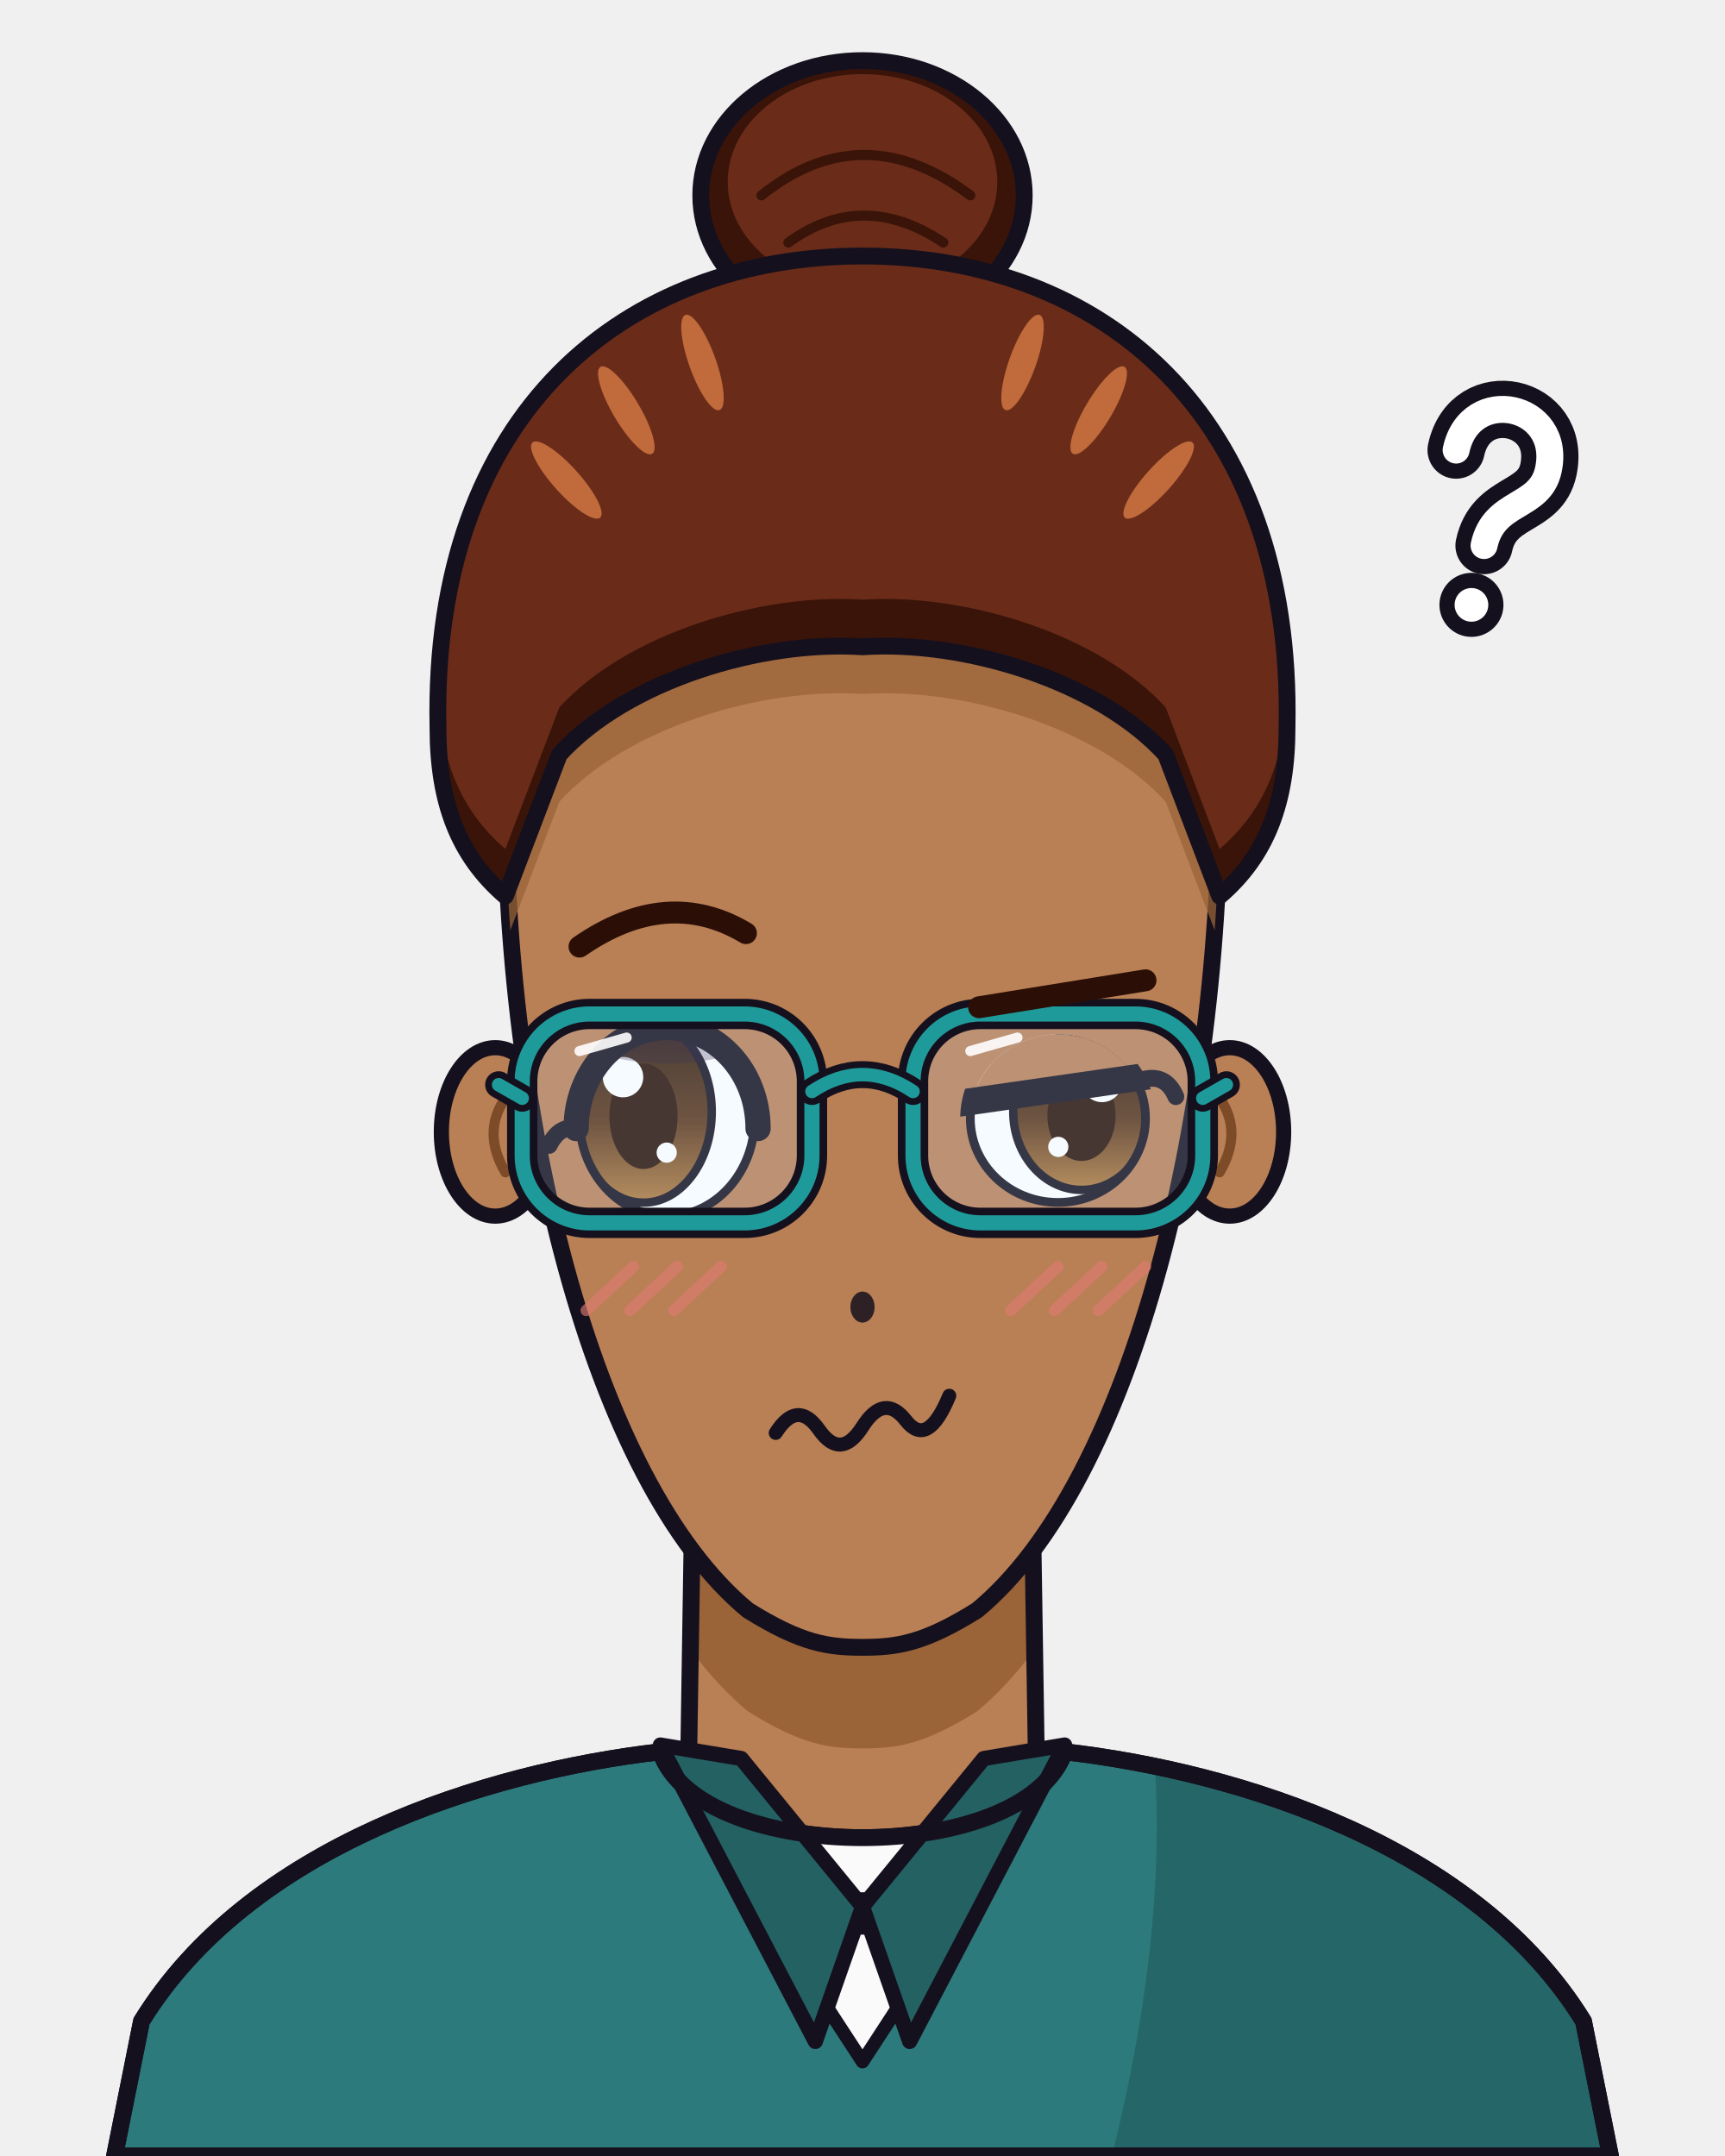
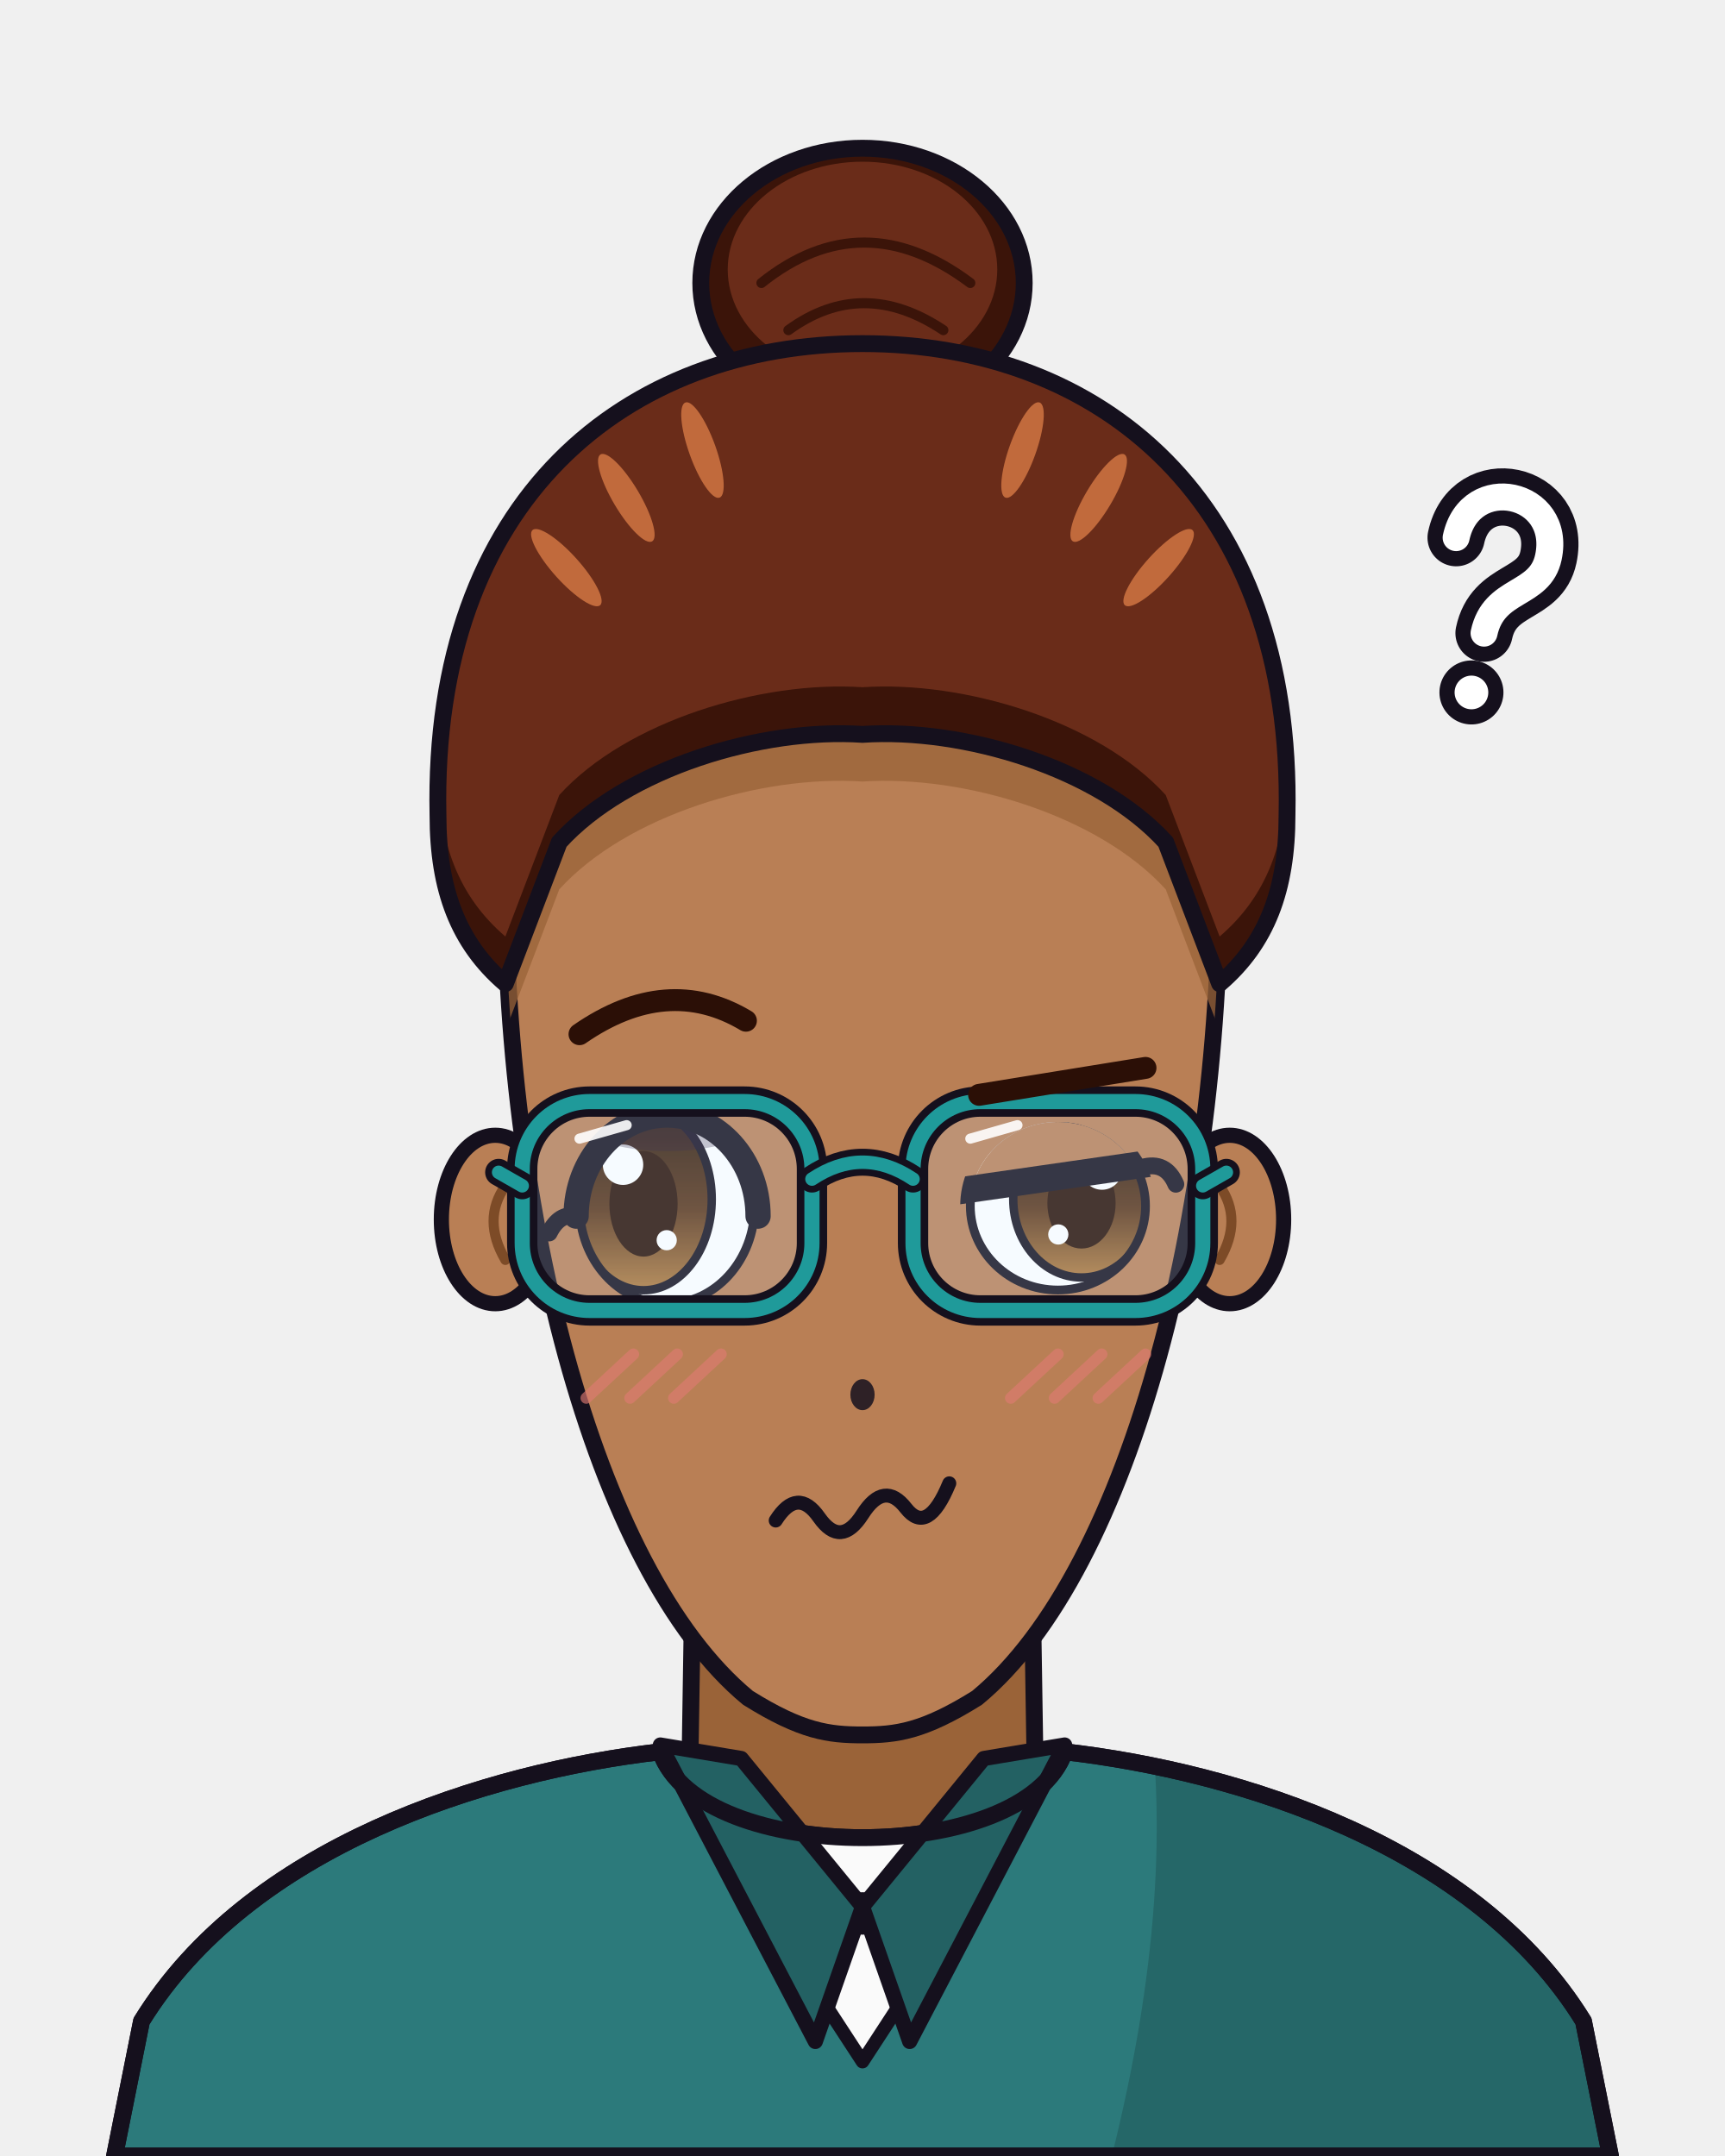
<svg xmlns="http://www.w3.org/2000/svg" viewBox="0 0 512 640" width="512" height="640">
  <defs>
    <linearGradient id="xig" x1="0" y1="0" x2="0" y2="1">
      <stop offset="0" stop-color="#2a1608" />
      <stop offset="0.55" stop-color="#5a3418" />
      <stop offset="1" stop-color="#b07a3c" />
    </linearGradient>
    <clipPath id="xface">
      <path d="M256 116 C196 116 152 150 150 222 C148 330 176 440 222 478 C238 488 246 489 256 489 C266 489 274 488 290 478 C336 440 364 330 362 222 C360 150 316 116 256 116 Z" />
    </clipPath>
    <clipPath id="xneck">
      <path d="M206 420 L204 548 L308 548 L306 420Z" />
    </clipPath>
  </defs>
-   <ellipse cx="256" cy="58" rx="48" ry="40" fill="#3b1409" stroke="#15101d" stroke-width="5" />
-   <ellipse cx="256" cy="54" rx="40" ry="32" fill="#6a2c19" />
-   <path d="M226 58 Q256 34 288 58 M234 72 Q256 56 280 72" fill="none" stroke="#3b1409" stroke-width="3" stroke-linejoin="round" stroke-linecap="round" />
-   <rect x="212" y="84" width="88" height="14" rx="7" fill="#f2c94c" stroke="#15101d" stroke-width="4" />
-   <ellipse cx="147" cy="336" rx="16" ry="25" fill="#b97f55" stroke="#15101d" stroke-width="4.5" />
-   <path d="M150 326 Q143 336 150 348" fill="none" stroke="#7d4b27" stroke-width="3" stroke-linecap="round" />
-   <ellipse cx="365" cy="336" rx="16" ry="25" fill="#b97f55" stroke="#15101d" stroke-width="4.5" />
-   <path d="M362 326 Q369 336 362 348" fill="none" stroke="#7d4b27" stroke-width="3" stroke-linecap="round" />
-   <path d="M206 420 L204 548 L308 548 L306 420Z" fill="#b97f55" />
-   <g clip-path="url(#xneck)">
-     <path d="M256 116 C196 116 152 150 150 222 C148 330 176 440 222 478 C238 488 246 489 256 489 C266 489 274 488 290 478 C336 440 364 330 362 222 C360 150 316 116 256 116 Z" transform="translate(0 30)" fill="#9a6338" />
+   <g transform="translate(0 26)">
+     <ellipse cx="256" cy="58" rx="48" ry="40" fill="#3b1409" stroke="#15101d" stroke-width="5" />
+     <ellipse cx="256" cy="54" rx="40" ry="32" fill="#6a2c19" />
+     <path d="M226 58 Q256 34 288 58 M234 72 Q256 56 280 72" fill="none" stroke="#3b1409" stroke-width="3" stroke-linejoin="round" stroke-linecap="round" />
+     <rect x="212" y="84" width="88" height="14" rx="7" fill="#f2c94c" stroke="#15101d" stroke-width="4" />
+     <ellipse cx="147" cy="336" rx="16" ry="25" fill="#b97f55" stroke="#15101d" stroke-width="4.5" />
+     <path d="M150 326 Q143 336 150 348" fill="none" stroke="#7d4b27" stroke-width="3" stroke-linecap="round" />
+     <ellipse cx="365" cy="336" rx="16" ry="25" fill="#b97f55" stroke="#15101d" stroke-width="4.5" />
+     <path d="M362 326 Q369 336 362 348" fill="none" stroke="#7d4b27" stroke-width="3" stroke-linecap="round" />
  </g>
-   <path d="M206 420 L204 548 M306 420 L308 548" fill="none" stroke="#15101d" stroke-width="5" stroke-linejoin="round" stroke-linecap="round" />
+   <g transform="translate(0 26)">
+     <path d="M206 420 L204 548 L308 548 L306 420Z" fill="#b97f55" />
+     <g clip-path="url(#xneck)">
+       <path d="M256 116 C196 116 152 150 150 222 C148 330 176 440 222 478 C238 488 246 489 256 489 C266 489 274 488 290 478 C336 440 364 330 362 222 C360 150 316 116 256 116 Z" transform="translate(0 30)" fill="#9a6338" />
+     </g>
+     <path d="M206 420 L204 548 M306 420 L308 548" fill="none" stroke="#15101d" stroke-width="5" stroke-linejoin="round" stroke-linecap="round" />
+   </g>
  <clipPath id="xbd">
    <path d="M196 520 C144 526 74 548 42 600 L34 640 L478 640 L470 600 C438 548 368 526 316 520 C304 554 208 554 196 520Z" />
  </clipPath>
  <path d="M196 520 C144 526 74 548 42 600 L34 640 L478 640 L470 600 C438 548 368 526 316 520 C304 554 208 554 196 520Z" fill="#2c7a7b" stroke="#15101d" stroke-width="5" stroke-linejoin="round" stroke-linecap="round" />
  <g clip-path="url(#xbd)">
    <path d="M340 500 L520 500 L520 640 L330 640 Q350 560 340 500Z" fill="#000" opacity="0.16" />
  </g>
  <path d="M196 520 C208 554 304 554 316 520 L256 612Z" fill="#fafafa" stroke="#15101d" stroke-width="4" stroke-linejoin="round" />
  <circle cx="206.0" cy="524.0" r="5" fill="#fff" stroke="#15101d" stroke-width="2.6" />
  <circle cx="222.7" cy="546.0" r="5" fill="#fff" stroke="#15101d" stroke-width="2.6" />
  <circle cx="239.3" cy="562.1" r="5" fill="#fff" stroke="#15101d" stroke-width="2.6" />
  <circle cx="256.0" cy="568.0" r="5" fill="#fff" stroke="#15101d" stroke-width="2.6" />
  <circle cx="272.7" cy="562.1" r="5" fill="#fff" stroke="#15101d" stroke-width="2.6" />
  <circle cx="289.3" cy="546.0" r="5" fill="#fff" stroke="#15101d" stroke-width="2.6" />
  <circle cx="306.0" cy="524.0" r="5" fill="#fff" stroke="#15101d" stroke-width="2.6" />
  <path d="M196 518 L242 606 L256 566 L220 522Z" fill="#236163" stroke="#15101d" stroke-width="4.5" stroke-linejoin="round" />
  <g transform="translate(512 0) scale(-1 1)">
    <path d="M196 518 L242 606 L256 566 L220 522Z" fill="#236163" stroke="#15101d" stroke-width="4.5" stroke-linejoin="round" />
  </g>
  <path d="M196 520 C144 526 74 548 42 600 L34 640 L478 640 L470 600 C438 548 368 526 316 520 C304 554 208 554 196 520Z" fill="none" stroke="#15101d" stroke-width="5" stroke-linejoin="round" stroke-linecap="round" />
-   <path d="M256 116 C196 116 152 150 150 222 C148 330 176 440 222 478 C238 488 246 489 256 489 C266 489 274 488 290 478 C336 440 364 330 362 222 C360 150 316 116 256 116 Z" fill="#b97f55" stroke="#15101d" stroke-width="5" stroke-linejoin="round" stroke-linecap="round" />
-   <path d="M174 389 l14 -13" fill="none" stroke="#e07a72" stroke-width="3.4" stroke-linejoin="round" stroke-linecap="round" opacity="0.63" />
-   <path d="M187 389 l14 -13" fill="none" stroke="#e07a72" stroke-width="3.4" stroke-linejoin="round" stroke-linecap="round" opacity="0.63" />
-   <path d="M200 389 l14 -13" fill="none" stroke="#e07a72" stroke-width="3.4" stroke-linejoin="round" stroke-linecap="round" opacity="0.63" />
-   <path d="M300 389 l14 -13" fill="none" stroke="#e07a72" stroke-width="3.4" stroke-linejoin="round" stroke-linecap="round" opacity="0.63" />
-   <path d="M313 389 l14 -13" fill="none" stroke="#e07a72" stroke-width="3.4" stroke-linejoin="round" stroke-linecap="round" opacity="0.63" />
-   <path d="M326 389 l14 -13" fill="none" stroke="#e07a72" stroke-width="3.4" stroke-linejoin="round" stroke-linecap="round" opacity="0.63" />
-   <g transform="translate(256 418) scale(0.92)">
-     <path d="M-28 8 Q-21 -3 -14 7 T0 6 T14 4 T28 -4" fill="none" stroke="#15101d" stroke-width="4.5" stroke-linejoin="round" stroke-linecap="round" />
-   </g>
-   <ellipse cx="256" cy="388" rx="3.6" ry="4.6" fill="#15101d" opacity="0.85" />
-   <g transform="translate(198 332)">
-     <clipPath id="xLel">
-       <ellipse cx="0" cy="0" rx="26" ry="29" />
+   <g transform="translate(0 26)">
+     <path d="M256 116 C196 116 152 150 150 222 C148 330 176 440 222 478 C238 488 246 489 256 489 C266 489 274 488 290 478 C336 440 364 330 362 222 C360 150 316 116 256 116 Z" fill="#b97f55" stroke="#15101d" stroke-width="5" stroke-linejoin="round" stroke-linecap="round" />
+     <path d="M174 389 l14 -13" fill="none" stroke="#e07a72" stroke-width="3.4" stroke-linejoin="round" stroke-linecap="round" opacity="0.63" />
+     <path d="M187 389 l14 -13" fill="none" stroke="#e07a72" stroke-width="3.4" stroke-linejoin="round" stroke-linecap="round" opacity="0.63" />
+     <path d="M200 389 l14 -13" fill="none" stroke="#e07a72" stroke-width="3.4" stroke-linejoin="round" stroke-linecap="round" opacity="0.63" />
+     <path d="M300 389 l14 -13" fill="none" stroke="#e07a72" stroke-width="3.4" stroke-linejoin="round" stroke-linecap="round" opacity="0.63" />
+     <path d="M313 389 l14 -13" fill="none" stroke="#e07a72" stroke-width="3.4" stroke-linejoin="round" stroke-linecap="round" opacity="0.63" />
+     <path d="M326 389 l14 -13" fill="none" stroke="#e07a72" stroke-width="3.4" stroke-linejoin="round" stroke-linecap="round" opacity="0.63" />
+     <g transform="translate(256 418) scale(0.92)">
+       <path d="M-28 8 Q-21 -3 -14 7 T0 6 T14 4 T28 -4" fill="none" stroke="#15101d" stroke-width="4.5" stroke-linejoin="round" stroke-linecap="round" />
+     </g>
+     <ellipse cx="256" cy="388" rx="3.6" ry="4.6" fill="#15101d" opacity="0.85" />
+     <g transform="translate(198 332)">
+       <clipPath id="xLel">
+         <ellipse cx="0" cy="0" rx="26" ry="29" />
+       </clipPath>
+       <clipPath id="xLel2">
+         <ellipse cx="0" cy="0" rx="29" ry="32" />
+       </clipPath>
+       <g clip-path="url(#xLel)">
+         <rect x="-30" y="-33" width="60" height="66" fill="#fff" />
+         <g transform="translate(-7 -2)">
+           <ellipse cx="0" cy="0" rx="20.254" ry="26.999" fill="url(#xig)" stroke="#15101d" stroke-width="2.5" />
+           <ellipse cx="0" cy="1.35" rx="10.127" ry="15.659" fill="#2a1005" />
+           <circle cx="-6.076" cy="-10.26" r="6" fill="#fff" />
+           <circle cx="6.886" cy="12.15" r="3" fill="#fff" />
+         </g>
+         <ellipse cx="0" cy="-25" rx="26" ry="8.7" fill="#1b0b2e" opacity="0.28" />
+       </g>
+       <g>
+         <ellipse cx="0" cy="0" rx="26" ry="29" fill="none" stroke="#15101d" stroke-width="2.6" />
+       </g>
+       <path d="M-27 3 A27 30 0 0 1 27 3" fill="none" stroke="#15101d" stroke-width="7.5" stroke-linejoin="round" stroke-linecap="round" />
+       <path d="M-27 3 Q-32 2 -35 8" fill="none" stroke="#15101d" stroke-width="5" stroke-linejoin="round" stroke-linecap="round" />
+     </g>
+     <g transform="translate(314 332) scale(-1 1)">
+       <clipPath id="xRel">
+         <ellipse cx="0" cy="0" rx="26" ry="24.94" />
+       </clipPath>
+       <clipPath id="xRel2">
+         <ellipse cx="0" cy="0" rx="29" ry="27.94" />
+       </clipPath>
+       <clipPath id="xRvis">
+         <polygon points="-36,-12.47 36,-4.988 36,36.94 -36,36.94" />
+       </clipPath>
+       <g clip-path="url(#xRel)">
+         <rect x="-30" y="-28.94" width="60" height="57.88" fill="#fff" />
+         <g transform="translate(-7 -2)">
+           <ellipse cx="0" cy="0" rx="20.254" ry="23.219" fill="url(#xig)" stroke="#15101d" stroke-width="2.5" />
+           <ellipse cx="0" cy="1.161" rx="10.127" ry="13.467" fill="#2a1005" />
+           <circle cx="-6.076" cy="-8.823" r="6" fill="#fff" />
+           <circle cx="6.886" cy="10.449" r="3" fill="#fff" />
+         </g>
+         <ellipse cx="0" cy="-20.94" rx="26" ry="7.482" fill="#1b0b2e" opacity="0.28" />
+         <polygon points="-36,-38.94 36,-38.94 36,-4.988 -36,-12.47" fill="#b97f55" />
+       </g>
+       <g clip-path="url(#xRvis)">
+         <ellipse cx="0" cy="0" rx="26" ry="24.94" fill="none" stroke="#15101d" stroke-width="2.6" />
+       </g>
+       <g clip-path="url(#xRel2)">
+         <path d="M-32 -13.333 L32 -4.125" fill="none" stroke="#15101d" stroke-width="8" stroke-linejoin="round" stroke-linecap="round" />
+       </g>
+       <path d="M-25 -11.47 Q-32 -13.47 -35 -6.47" fill="none" stroke="#15101d" stroke-width="5" stroke-linejoin="round" stroke-linecap="round" />
+     </g>
+     <rect x="155" y="301" width="86" height="62" rx="20" fill="#cfe9ff" opacity="0.18" />
+     <rect x="155" y="301" width="86" height="62" rx="20" fill="none" stroke="#15101d" stroke-width="9" />
+     <rect x="155" y="301" width="86" height="62" rx="20" fill="none" stroke="#1f9a9a" stroke-width="4.5" />
+     <path d="M172 312 l14 -4" fill="none" stroke="#fff" stroke-width="3" stroke-linejoin="round" stroke-linecap="round" opacity="0.9" />
+     <rect x="271" y="301" width="86" height="62" rx="20" fill="#cfe9ff" opacity="0.18" />
+     <rect x="271" y="301" width="86" height="62" rx="20" fill="none" stroke="#15101d" stroke-width="9" />
+     <rect x="271" y="301" width="86" height="62" rx="20" fill="none" stroke="#1f9a9a" stroke-width="4.5" />
+     <path d="M288 312 l14 -4" fill="none" stroke="#fff" stroke-width="3" stroke-linejoin="round" stroke-linecap="round" opacity="0.9" />
+     <path d="M241 324 Q256 314 271 324" fill="none" stroke="#15101d" stroke-width="8" stroke-linejoin="round" stroke-linecap="round" />
+     <path d="M241 324 Q256 314 271 324" fill="none" stroke="#1f9a9a" stroke-width="4" stroke-linejoin="round" stroke-linecap="round" />
+     <path d="M155 326 L148 322" fill="none" stroke="#15101d" stroke-width="8" stroke-linejoin="round" stroke-linecap="round" />
+     <path d="M155 326 L148 322" fill="none" stroke="#1f9a9a" stroke-width="4" stroke-linejoin="round" stroke-linecap="round" />
+     <path d="M357 326 L364 322" fill="none" stroke="#15101d" stroke-width="8" stroke-linejoin="round" stroke-linecap="round" />
+     <path d="M357 326 L364 322" fill="none" stroke="#1f9a9a" stroke-width="4" stroke-linejoin="round" stroke-linecap="round" />
+     <g clip-path="url(#xface)">
+       <path d="M256 76 C186 76 128 122 130 216 C130 238 136 254 150 266 L166 224 C186 202 226 190 256 192 C286 190 326 202 346 224 L362 266 C376 254 382 238 382 216 C384 122 326 76 256 76 Z" transform="translate(0 14)" fill="#9a6338" opacity="0.75" />
+     </g>
+     <clipPath id="xcap">
+       <path d="M256 76 C186 76 128 122 130 216 C130 238 136 254 150 266 L166 224 C186 202 226 190 256 192 C286 190 326 202 346 224 L362 266 C376 254 382 238 382 216 C384 122 326 76 256 76 Z" />
    </clipPath>
-     <clipPath id="xLel2">
-       <ellipse cx="0" cy="0" rx="29" ry="32" />
-     </clipPath>
-     <g clip-path="url(#xLel)">
-       <rect x="-30" y="-33" width="60" height="66" fill="#fff" />
-       <g transform="translate(-7 -2)">
-         <ellipse cx="0" cy="0" rx="20.254" ry="26.999" fill="url(#xig)" stroke="#15101d" stroke-width="2.5" />
-         <ellipse cx="0" cy="1.35" rx="10.127" ry="15.659" fill="#2a1005" />
-         <circle cx="-6.076" cy="-10.26" r="6" fill="#fff" />
-         <circle cx="6.886" cy="12.15" r="3" fill="#fff" />
-       </g>
-       <ellipse cx="0" cy="-25" rx="26" ry="8.7" fill="#1b0b2e" opacity="0.28" />
+     <path d="M256 76 C186 76 128 122 130 216 C130 238 136 254 150 266 L166 224 C186 202 226 190 256 192 C286 190 326 202 346 224 L362 266 C376 254 382 238 382 216 C384 122 326 76 256 76 Z" fill="#3b1409" />
+     <g clip-path="url(#xcap)">
+       <path d="M256 76 C186 76 128 122 130 216 C130 238 136 254 150 266 L166 224 C186 202 226 190 256 192 C286 190 326 202 346 224 L362 266 C376 254 382 238 382 216 C384 122 326 76 256 76 Z" transform="translate(0 -14)" fill="#6a2c19" />
    </g>
-     <g>
-       <ellipse cx="0" cy="0" rx="26" ry="29" fill="none" stroke="#15101d" stroke-width="2.6" />
-     </g>
-     <path d="M-27 3 A27 30 0 0 1 27 3" fill="none" stroke="#15101d" stroke-width="7.5" stroke-linejoin="round" stroke-linecap="round" />
-     <path d="M-27 3 Q-32 2 -35 8" fill="none" stroke="#15101d" stroke-width="5" stroke-linejoin="round" stroke-linecap="round" />
-   </g>
-   <g transform="translate(314 332) scale(-1 1)">
-     <clipPath id="xRel">
-       <ellipse cx="0" cy="0" rx="26" ry="24.94" />
-     </clipPath>
-     <clipPath id="xRel2">
-       <ellipse cx="0" cy="0" rx="29" ry="27.94" />
-     </clipPath>
-     <clipPath id="xRvis">
-       <polygon points="-36,-12.47 36,-4.988 36,36.94 -36,36.94" />
-     </clipPath>
-     <g clip-path="url(#xRel)">
-       <rect x="-30" y="-28.94" width="60" height="57.88" fill="#fff" />
-       <g transform="translate(-7 -2)">
-         <ellipse cx="0" cy="0" rx="20.254" ry="23.219" fill="url(#xig)" stroke="#15101d" stroke-width="2.5" />
-         <ellipse cx="0" cy="1.161" rx="10.127" ry="13.467" fill="#2a1005" />
-         <circle cx="-6.076" cy="-8.823" r="6" fill="#fff" />
-         <circle cx="6.886" cy="10.449" r="3" fill="#fff" />
-       </g>
-       <ellipse cx="0" cy="-20.94" rx="26" ry="7.482" fill="#1b0b2e" opacity="0.28" />
-       <polygon points="-36,-38.94 36,-38.94 36,-4.988 -36,-12.47" fill="#b97f55" />
-     </g>
-     <g clip-path="url(#xRvis)">
-       <ellipse cx="0" cy="0" rx="26" ry="24.94" fill="none" stroke="#15101d" stroke-width="2.6" />
-     </g>
-     <g clip-path="url(#xRel2)">
-       <path d="M-32 -13.333 L32 -4.125" fill="none" stroke="#15101d" stroke-width="8" stroke-linejoin="round" stroke-linecap="round" />
-     </g>
-     <path d="M-25 -11.47 Q-32 -13.47 -35 -6.47" fill="none" stroke="#15101d" stroke-width="5" stroke-linejoin="round" stroke-linecap="round" />
-   </g>
-   <rect x="155" y="301" width="86" height="62" rx="20" fill="#cfe9ff" opacity="0.18" />
-   <rect x="155" y="301" width="86" height="62" rx="20" fill="none" stroke="#15101d" stroke-width="9" />
-   <rect x="155" y="301" width="86" height="62" rx="20" fill="none" stroke="#1f9a9a" stroke-width="4.5" />
-   <path d="M172 312 l14 -4" fill="none" stroke="#fff" stroke-width="3" stroke-linejoin="round" stroke-linecap="round" opacity="0.9" />
-   <rect x="271" y="301" width="86" height="62" rx="20" fill="#cfe9ff" opacity="0.18" />
-   <rect x="271" y="301" width="86" height="62" rx="20" fill="none" stroke="#15101d" stroke-width="9" />
-   <rect x="271" y="301" width="86" height="62" rx="20" fill="none" stroke="#1f9a9a" stroke-width="4.5" />
-   <path d="M288 312 l14 -4" fill="none" stroke="#fff" stroke-width="3" stroke-linejoin="round" stroke-linecap="round" opacity="0.9" />
-   <path d="M241 324 Q256 314 271 324" fill="none" stroke="#15101d" stroke-width="8" stroke-linejoin="round" stroke-linecap="round" />
-   <path d="M241 324 Q256 314 271 324" fill="none" stroke="#1f9a9a" stroke-width="4" stroke-linejoin="round" stroke-linecap="round" />
-   <path d="M155 326 L148 322" fill="none" stroke="#15101d" stroke-width="8" stroke-linejoin="round" stroke-linecap="round" />
-   <path d="M155 326 L148 322" fill="none" stroke="#1f9a9a" stroke-width="4" stroke-linejoin="round" stroke-linecap="round" />
-   <path d="M357 326 L364 322" fill="none" stroke="#15101d" stroke-width="8" stroke-linejoin="round" stroke-linecap="round" />
-   <path d="M357 326 L364 322" fill="none" stroke="#1f9a9a" stroke-width="4" stroke-linejoin="round" stroke-linecap="round" />
-   <g clip-path="url(#xface)">
-     <path d="M256 76 C186 76 128 122 130 216 C130 238 136 254 150 266 L166 224 C186 202 226 190 256 192 C286 190 326 202 346 224 L362 266 C376 254 382 238 382 216 C384 122 326 76 256 76 Z" transform="translate(0 14)" fill="#9a6338" opacity="0.75" />
-   </g>
-   <clipPath id="xcap">
-     <path d="M256 76 C186 76 128 122 130 216 C130 238 136 254 150 266 L166 224 C186 202 226 190 256 192 C286 190 326 202 346 224 L362 266 C376 254 382 238 382 216 C384 122 326 76 256 76 Z" />
-   </clipPath>
-   <path d="M256 76 C186 76 128 122 130 216 C130 238 136 254 150 266 L166 224 C186 202 226 190 256 192 C286 190 326 202 346 224 L362 266 C376 254 382 238 382 216 C384 122 326 76 256 76 Z" fill="#3b1409" />
-   <g clip-path="url(#xcap)">
-     <path d="M256 76 C186 76 128 122 130 216 C130 238 136 254 150 266 L166 224 C186 202 226 190 256 192 C286 190 326 202 346 224 L362 266 C376 254 382 238 382 216 C384 122 326 76 256 76 Z" transform="translate(0 -14)" fill="#6a2c19" />
-   </g>
-   <path d="M256 76 C186 76 128 122 130 216 C130 238 136 254 150 266 L166 224 C186 202 226 190 256 192 C286 190 326 202 346 224 L362 266 C376 254 382 238 382 216 C384 122 326 76 256 76 Z" fill="none" stroke="#15101d" stroke-width="5" stroke-linejoin="round" stroke-linecap="round" />
-   <ellipse cx="208.5" cy="107.6" rx="4" ry="15" transform="rotate(-199.7 208.5 107.6)" fill="#c9703f" opacity="0.92" />
-   <ellipse cx="185.9" cy="121.8" rx="4" ry="15" transform="rotate(-210.7 185.9 121.8)" fill="#c9703f" opacity="0.92" />
-   <ellipse cx="168.1" cy="142.5" rx="4" ry="15" transform="rotate(-222.0 168.1 142.5)" fill="#c9703f" opacity="0.92" />
-   <g transform="translate(512 0) scale(-1 1)">
+     <path d="M256 76 C186 76 128 122 130 216 C130 238 136 254 150 266 L166 224 C186 202 226 190 256 192 C286 190 326 202 346 224 L362 266 C376 254 382 238 382 216 C384 122 326 76 256 76 Z" fill="none" stroke="#15101d" stroke-width="5" stroke-linejoin="round" stroke-linecap="round" />
    <ellipse cx="208.5" cy="107.6" rx="4" ry="15" transform="rotate(-199.7 208.5 107.6)" fill="#c9703f" opacity="0.92" />
    <ellipse cx="185.9" cy="121.8" rx="4" ry="15" transform="rotate(-210.7 185.9 121.8)" fill="#c9703f" opacity="0.92" />
    <ellipse cx="168.1" cy="142.5" rx="4" ry="15" transform="rotate(-222.0 168.1 142.5)" fill="#c9703f" opacity="0.92" />
-   </g>
-   <g transform="translate(198 332)">
-     <path d="M-26 -51 Q0 -69 23.4 -55" fill="none" stroke="#2b0f06" stroke-width="6.5" stroke-linejoin="round" stroke-linecap="round" />
-   </g>
-   <g transform="translate(314 332) scale(-1 1)">
-     <path d="M-26 -41 L23.4 -33" fill="none" stroke="#2b0f06" stroke-width="6.5" stroke-linejoin="round" stroke-linecap="round" />
-   </g>
-   <g transform="translate(442 150) rotate(12)">
-     <path d="M-13 -14 C-13 -34 15 -34 15 -14 C15 -2 1 -2 1 12" fill="none" stroke="#15101d" stroke-width="17" stroke-linejoin="round" stroke-linecap="round" />
-     <path d="M1 30 L1 30" fill="none" stroke="#15101d" stroke-width="19" stroke-linejoin="round" stroke-linecap="round" />
-     <path d="M-13 -14 C-13 -34 15 -34 15 -14 C15 -2 1 -2 1 12" fill="none" stroke="#fff" stroke-width="8" stroke-linejoin="round" stroke-linecap="round" />
-     <path d="M1 30 L1 30" fill="none" stroke="#fff" stroke-width="10" stroke-linejoin="round" stroke-linecap="round" />
+     <g transform="translate(512 0) scale(-1 1)">
+       <ellipse cx="208.5" cy="107.6" rx="4" ry="15" transform="rotate(-199.7 208.5 107.6)" fill="#c9703f" opacity="0.92" />
+       <ellipse cx="185.9" cy="121.8" rx="4" ry="15" transform="rotate(-210.7 185.9 121.8)" fill="#c9703f" opacity="0.92" />
+       <ellipse cx="168.1" cy="142.5" rx="4" ry="15" transform="rotate(-222.0 168.1 142.5)" fill="#c9703f" opacity="0.92" />
+     </g>
+     <g transform="translate(198 332)">
+       <path d="M-26 -51 Q0 -69 23.4 -55" fill="none" stroke="#2b0f06" stroke-width="6.5" stroke-linejoin="round" stroke-linecap="round" />
+     </g>
+     <g transform="translate(314 332) scale(-1 1)">
+       <path d="M-26 -41 L23.4 -33" fill="none" stroke="#2b0f06" stroke-width="6.5" stroke-linejoin="round" stroke-linecap="round" />
+     </g>
+     <g transform="translate(442 150) rotate(12)">
+       <path d="M-13 -14 C-13 -34 15 -34 15 -14 C15 -2 1 -2 1 12" fill="none" stroke="#15101d" stroke-width="17" stroke-linejoin="round" stroke-linecap="round" />
+       <path d="M1 30 L1 30" fill="none" stroke="#15101d" stroke-width="19" stroke-linejoin="round" stroke-linecap="round" />
+       <path d="M-13 -14 C-13 -34 15 -34 15 -14 C15 -2 1 -2 1 12" fill="none" stroke="#fff" stroke-width="8" stroke-linejoin="round" stroke-linecap="round" />
+       <path d="M1 30 L1 30" fill="none" stroke="#fff" stroke-width="10" stroke-linejoin="round" stroke-linecap="round" />
+     </g>
  </g>
</svg>
